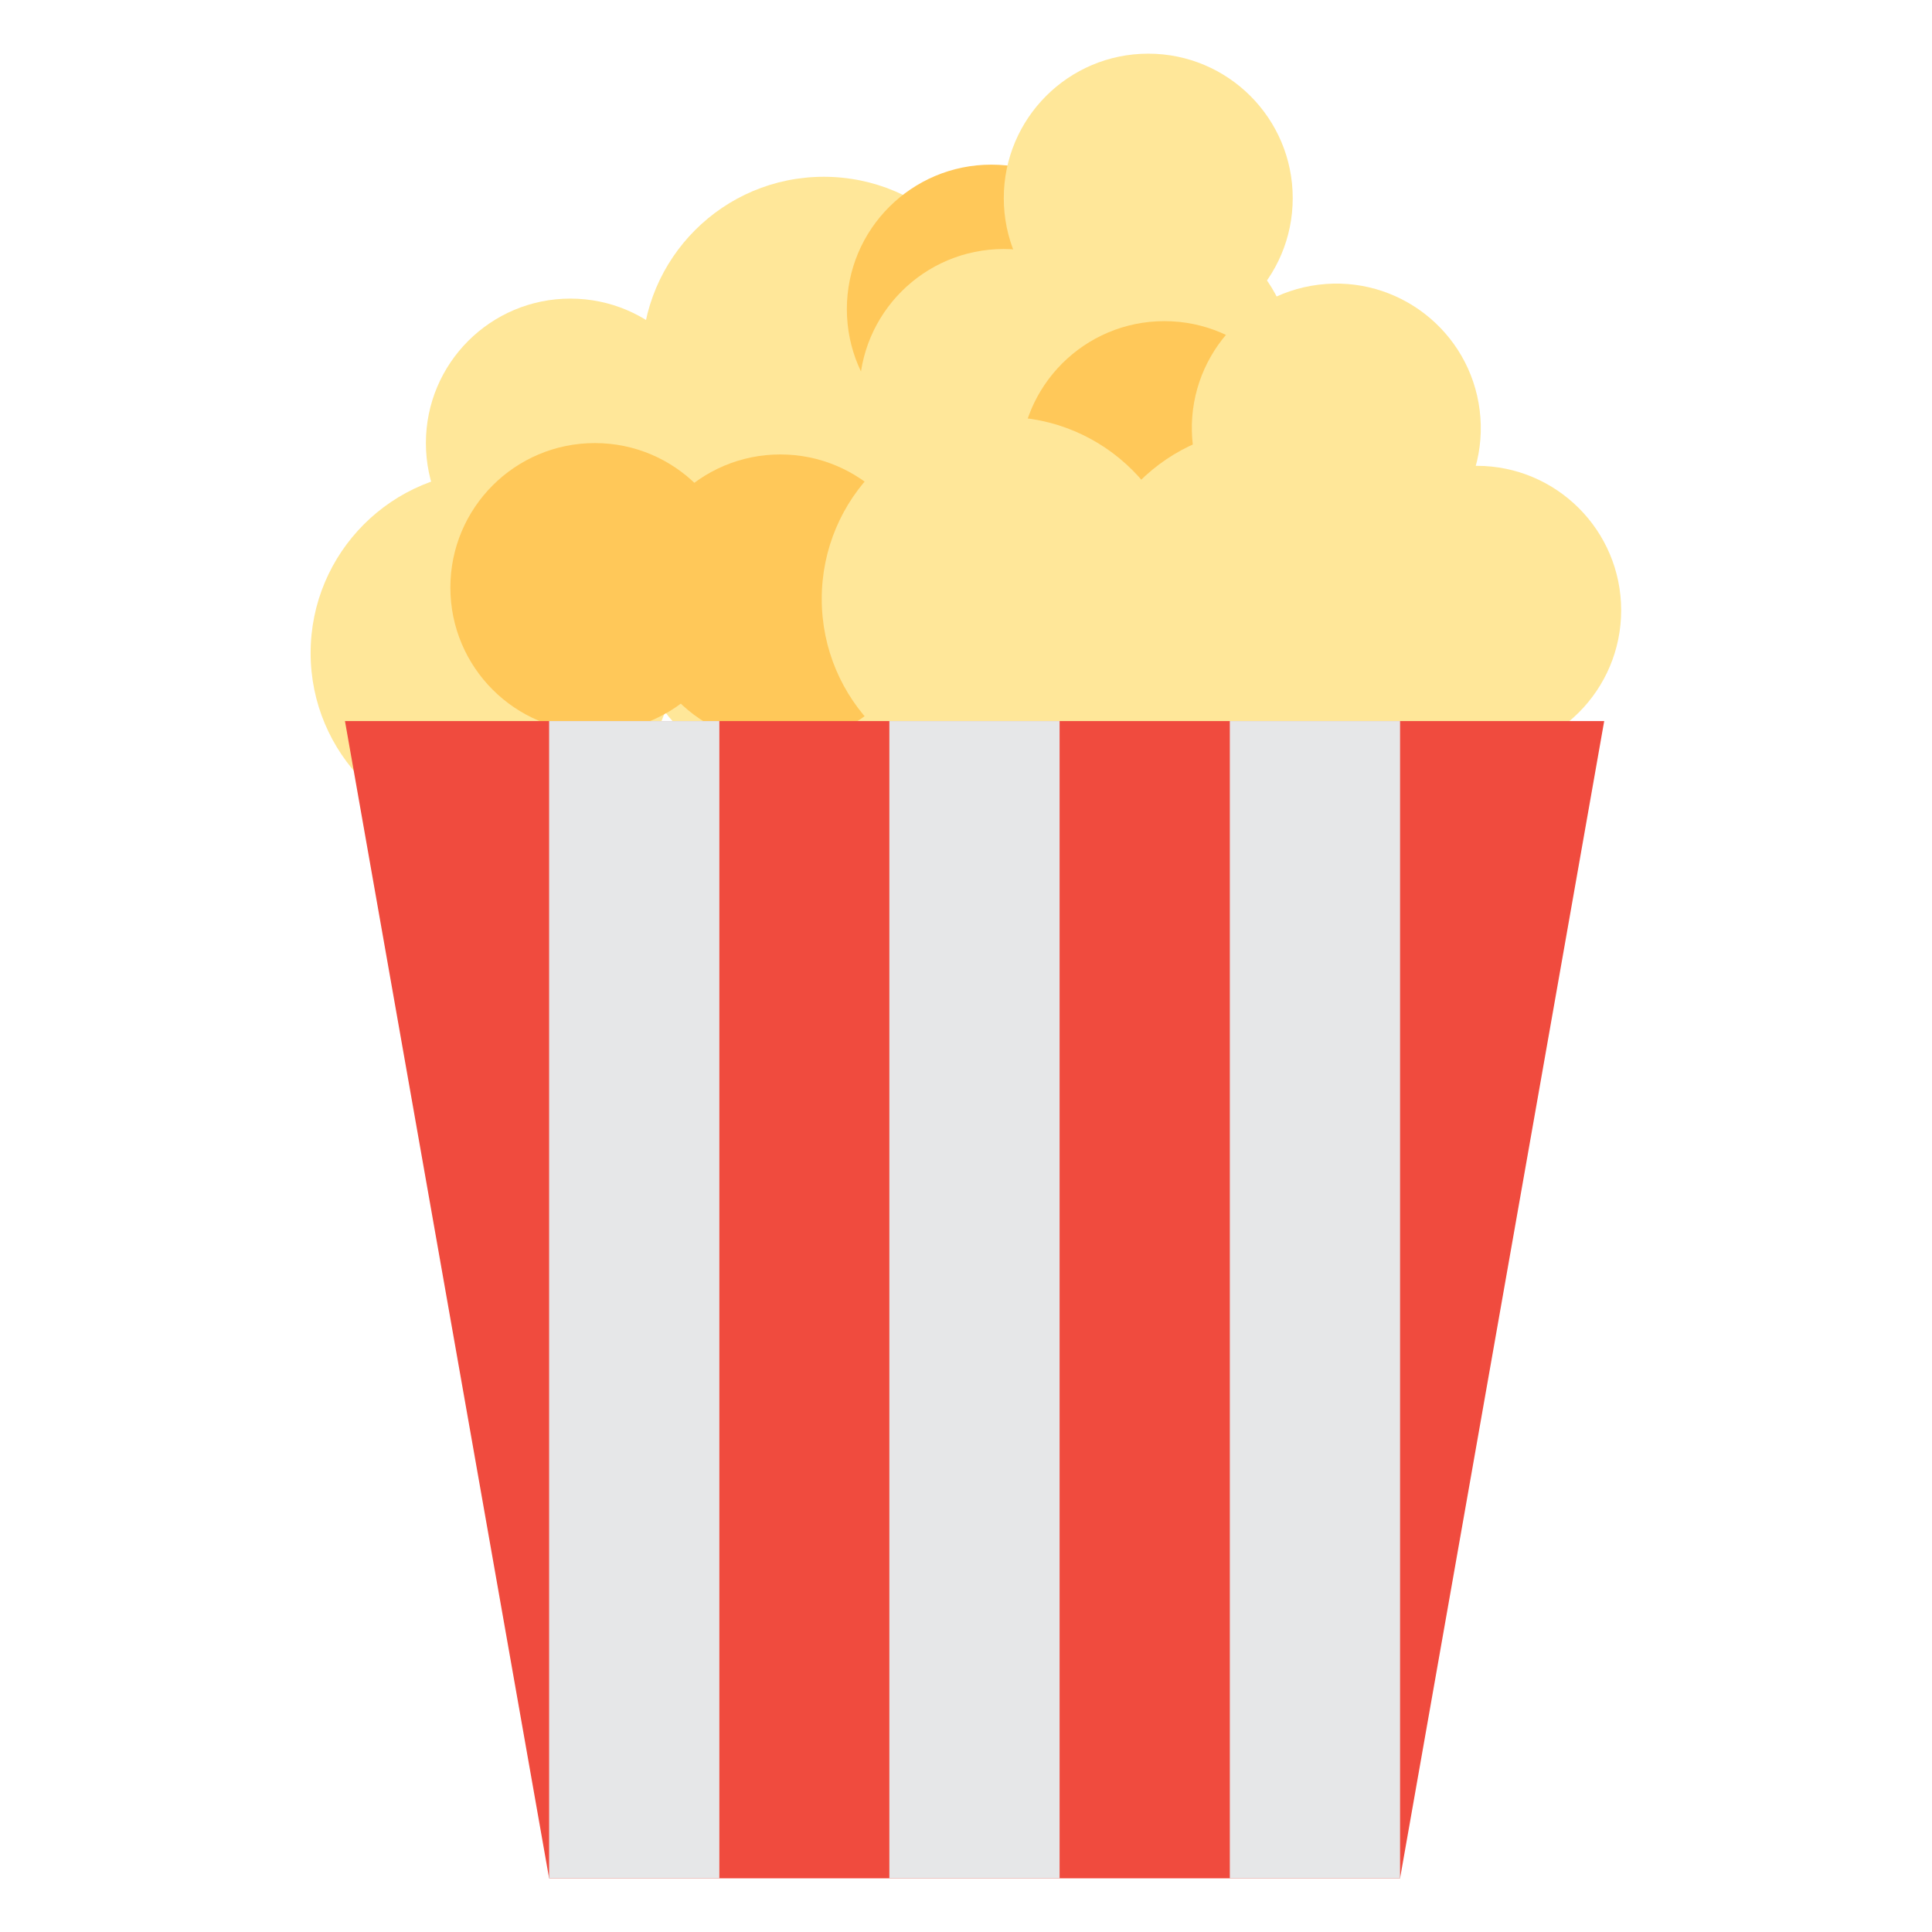
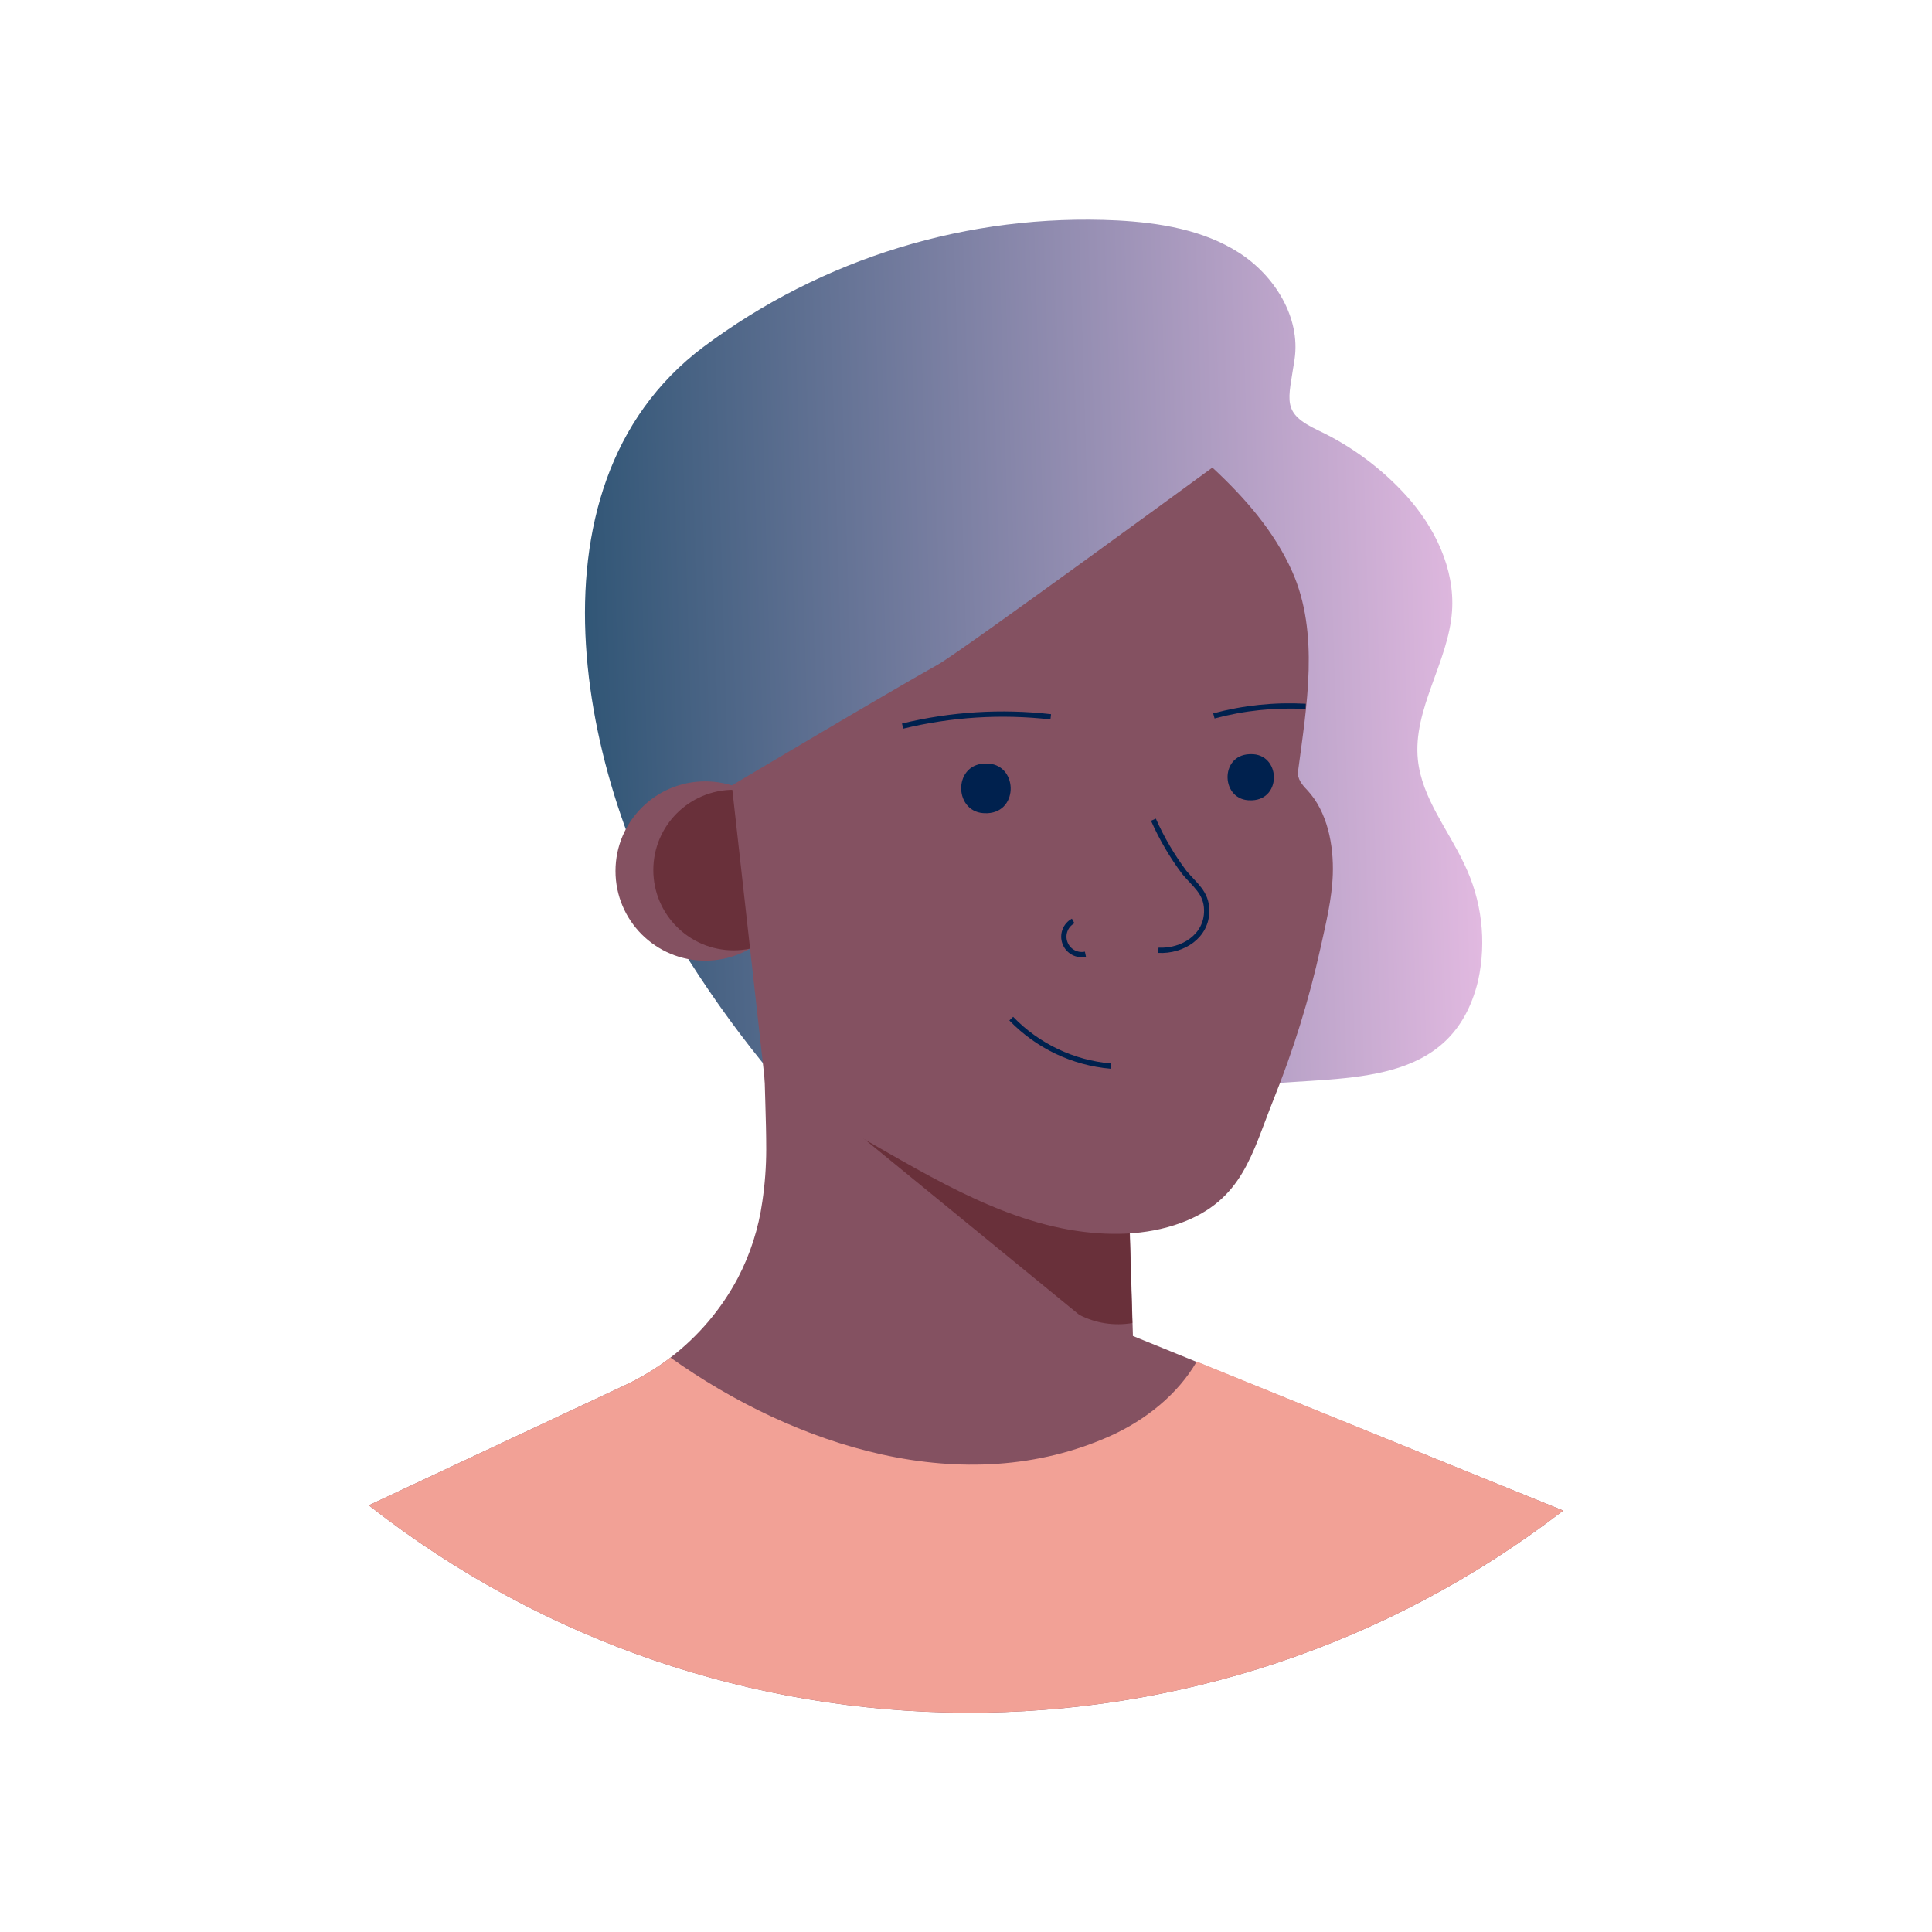
- <svg xmlns="http://www.w3.org/2000/svg" viewBox="0 0 90 90">
+ <svg xmlns="http://www.w3.org/2000/svg" id="Layer_1" data-name="Layer 1" viewBox="0 0 366.34 366.34">
  <defs>
-     <style>.cls-1{fill:#ffe799;}.cls-2{fill:#ffc859;}.cls-3{fill:#f04b3e;}.cls-4{fill:#e6e7e8;}</style>
+     <style>.cls-1{fill:url(#linear-gradient);}.cls-2{fill:#845161;}.cls-3{fill:#69303a;}.cls-4{fill:#f2a196;}.cls-5{fill:none;stroke:#00214e;stroke-miterlimit:10;}.cls-6{fill:#00214e;}</style>
+     <linearGradient id="linear-gradient" x1="151.79" y1="29.09" x2="319.78" y2="29.09" gradientTransform="matrix(1, -0.03, 0.03, 1, -41.38, 105.68)" gradientUnits="userSpaceOnUse">
+       <stop offset="0" stop-color="#315676" />
+       <stop offset="1" stop-color="#e1b9e0" />
+     </linearGradient>
  </defs>
-   <g id="popcorn">
-     <g id="popcorn-2" data-name="popcorn">
-       <path class="cls-1" d="M46.85,16.71c0,4.68-9,8.48-13.65,8.48s-3.3-3.79-3.3-8.48a8.47,8.47,0,0,1,16.95,0Z" />
-       <circle class="cls-2" cx="46.18" cy="14.4" r="6.73" />
-       <circle class="cls-1" cx="22.95" cy="30.42" r="8.48" />
-       <circle class="cls-1" cx="26.57" cy="20.64" r="6.73" />
-       <circle class="cls-1" cx="36.35" cy="29.11" r="6.73" />
-       <circle class="cls-1" cx="53.49" cy="9.23" r="6.73" />
-       <circle class="cls-1" cx="46.76" cy="18.33" r="6.73" />
-       <path class="cls-1" d="M60.22,16.9a6.73,6.73,0,1,1-6.73-6.73A6.73,6.73,0,0,1,60.22,16.9Z" />
-       <circle class="cls-2" cx="36.35" cy="27.9" r="6.73" />
-       <circle class="cls-2" cx="54.24" cy="21.69" r="6.73" />
-       <circle class="cls-2" cx="27.71" cy="27.37" r="6.73" />
-       <circle class="cls-1" cx="46.76" cy="27.9" r="8.48" />
-       <circle class="cls-1" cx="59.07" cy="28.43" r="8.48" />
-       <circle class="cls-1" cx="62.25" cy="19.95" r="6.73" transform="translate(-1.99 7.85) rotate(-7.11)" />
-       <circle class="cls-1" cx="68.79" cy="28.43" r="6.73" />
-       <polygon class="cls-3" points="65.22 87.5 25.58 87.5 16.07 33.59 74.73 33.59 65.22 87.5" />
-       <rect class="cls-4" x="25.58" y="33.59" width="7.93" height="53.91" />
-       <rect class="cls-4" x="41.43" y="33.59" width="7.93" height="53.91" />
-       <rect class="cls-4" x="57.29" y="33.59" width="7.93" height="53.91" />
-     </g>
-   </g>
+   <path class="cls-1" d="M130.85,182.4c-20.13-31.84-33.35-89.62,2.51-116.6a121.14,121.14,0,0,1,78.49-24c8,.43,16.29,1.77,23.07,6.11s11.73,12.28,10.55,20.24S242.88,78.27,250,81.63A53.36,53.36,0,0,1,266.67,94c5.41,6,9.22,13.85,8.66,21.89-.68,9.69-7.48,18.55-6.47,28.22.76,7.2,5.7,13.16,8.78,19.71a34,34,0,0,1,2.64,22.11c-4.92,20.37-24.62,18.07-41.3,19.7L204.52,209c-9.28.91-18.61.2-27.91,1.63-8.06,1.24-16.85,3.89-24.27-1.07a28.59,28.59,0,0,1-5.93-5.85A208.43,208.43,0,0,1,130.85,182.4Z" />
+   <path class="cls-2" d="M296.41,286.43a184.56,184.56,0,0,1-226.48-1l48.66-22.81a46.83,46.83,0,0,0,6.65-3.82c.64-.44,1.28-.9,1.89-1.38a46.35,46.35,0,0,0,12.78-15.09,44.69,44.69,0,0,0,4.64-14.48,67.91,67.91,0,0,0,.74-9.91c0-5.72-.31-11.44-.37-17.17q-.06-4.75-.1-9.51l2,1L152,195l2.41.41,27.88,4.74,31.12,5.3.94,32,.31,10.46.15,5.08v.33l12.1,4.92Z" />
+   <path class="cls-3" d="M214.71,250.87a16,16,0,0,1-10.07-1.56L145,200.54c-.07-2.26-.13.1-.16-2.16q-.06-4.75-.1-9.51l2,1,5.2,2.69,2.41.41,27.88,4.74L213.3,203l.94,32,.31,10.46.15,5.08v.33Z" />
+   <path class="cls-4" d="M296.41,286.43a184.56,184.56,0,0,1-226.48-1l48.66-22.81a46.83,46.83,0,0,0,6.65-3.82c.64-.44,1.28-.9,1.89-1.38,23.55,16.76,55.69,27.33,83.49,14.82,6.62-3,12.7-7.84,16.3-14.06Z" />
+   <circle class="cls-2" cx="133.71" cy="165.16" r="17" />
+   <circle class="cls-3" cx="139.1" cy="164.98" r="15.22" />
+   <path class="cls-2" d="M138.77,148.93l6.35,56.86c.16,1.47,10.91,5.89,12.19,6.57,14.4,7.77,29.2,18,45.6,20.84,7,1.19,14.33,1.14,21-1.31,11.77-4.35,13.46-13.16,17.61-23.49a183.23,183.23,0,0,0,8.88-28.7c1-4.53,2.16-9.24,2.32-13.89.19-5.52-1-11.94-4.9-16.05-.91-.95-1.87-2.09-1.69-3.5,1.62-12.3,4.11-26.21-1.12-37.92-3.39-7.61-9-14-15.12-19.68,0,0-47.66,34.9-52,37.33C167.6,131.75,138.77,148.93,138.77,148.93Z" />
+   <path class="cls-5" d="M218.71,155.43a51.14,51.14,0,0,0,5.86,10c1.91,2.32,4.21,3.78,4.24,7.18.06,4.94-4.59,7.81-9.16,7.58" />
+   <path class="cls-5" d="M191.75,193.15a29.8,29.8,0,0,0,18.87,9" />
+   <path class="cls-5" d="M171.15,137.68a80.47,80.47,0,0,1,28.09-1.76" />
+   <path class="cls-5" d="M230.17,135.75a55.49,55.49,0,0,1,17.4-1.81" />
+   <path class="cls-5" d="M203.49,174.63a3.4,3.4,0,0,0,2.33,6.31" />
+   <path class="cls-6" d="M186.9,144.78c6.1-.16,6.43,9.16.33,9.42H187c-6.1.16-6.43-9.16-.33-9.42h.27Z" />
+   <path class="cls-6" d="M237.14,143c5.66-.14,6,8.5.3,8.75h-.26c-5.66.15-6-8.5-.3-8.74h.26Z" />
</svg>
